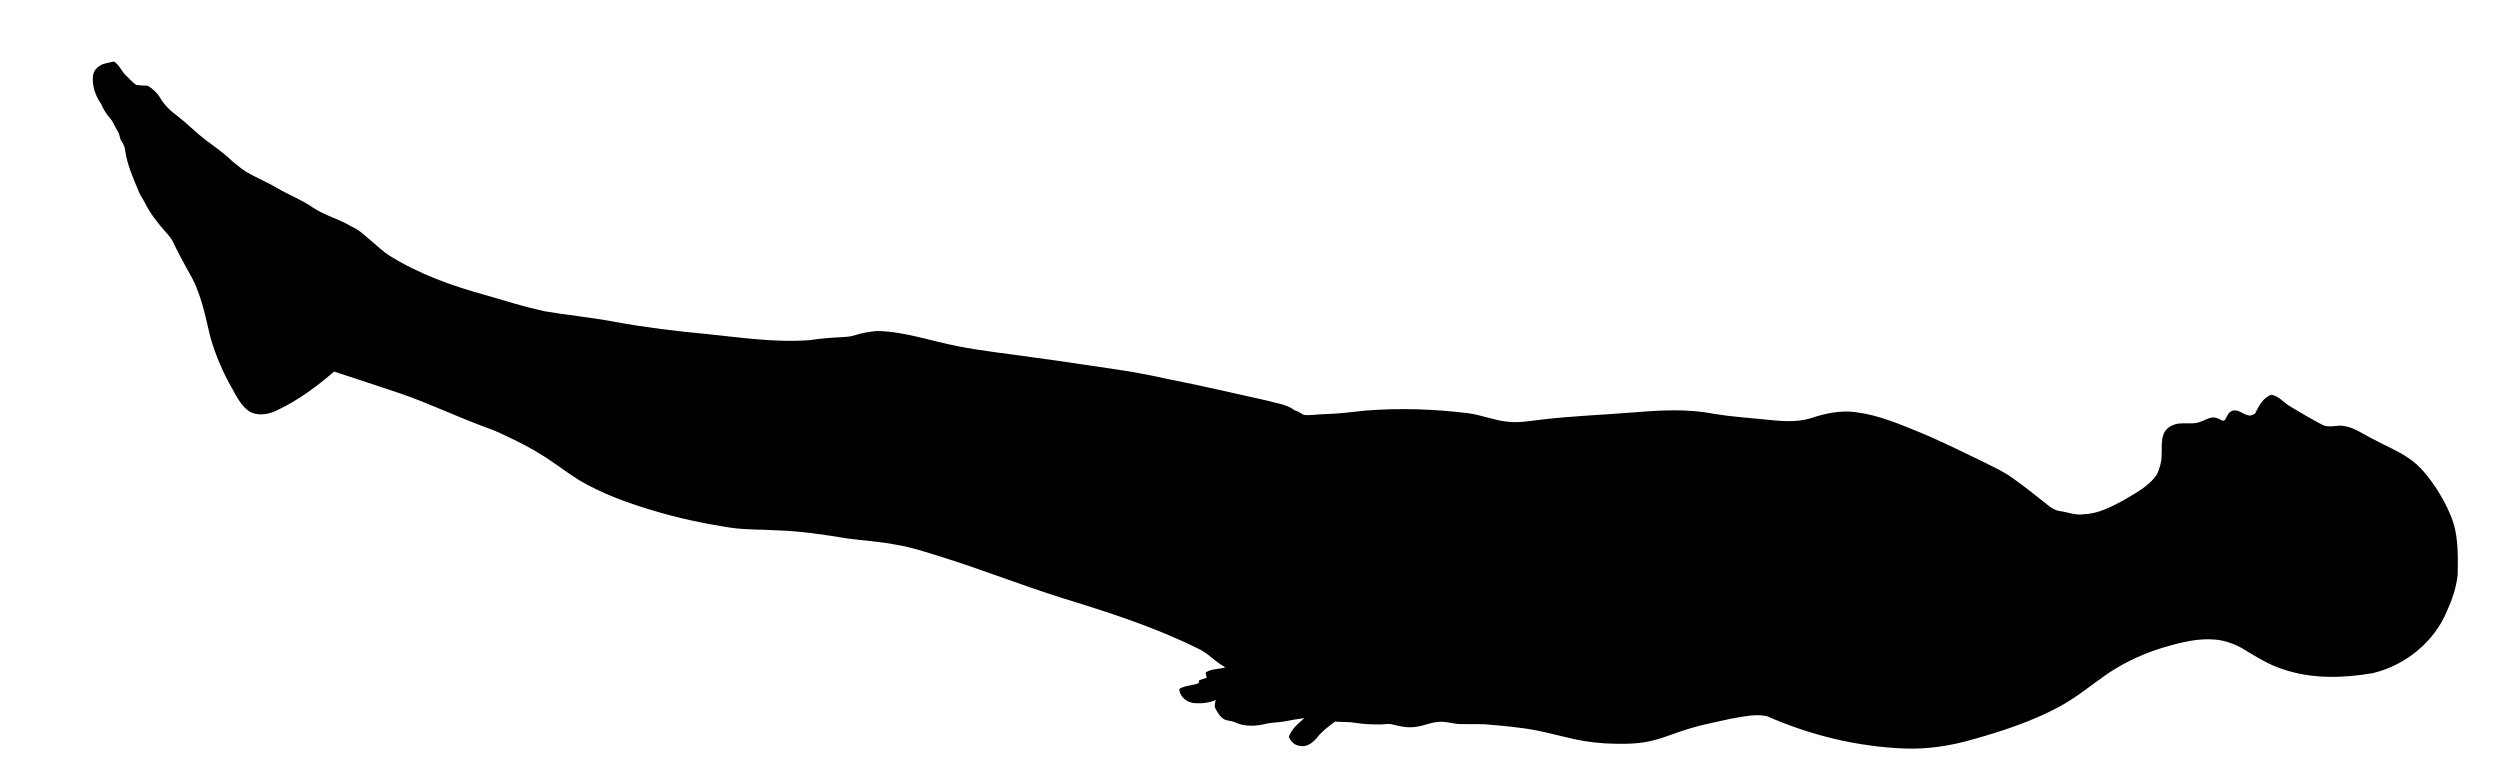
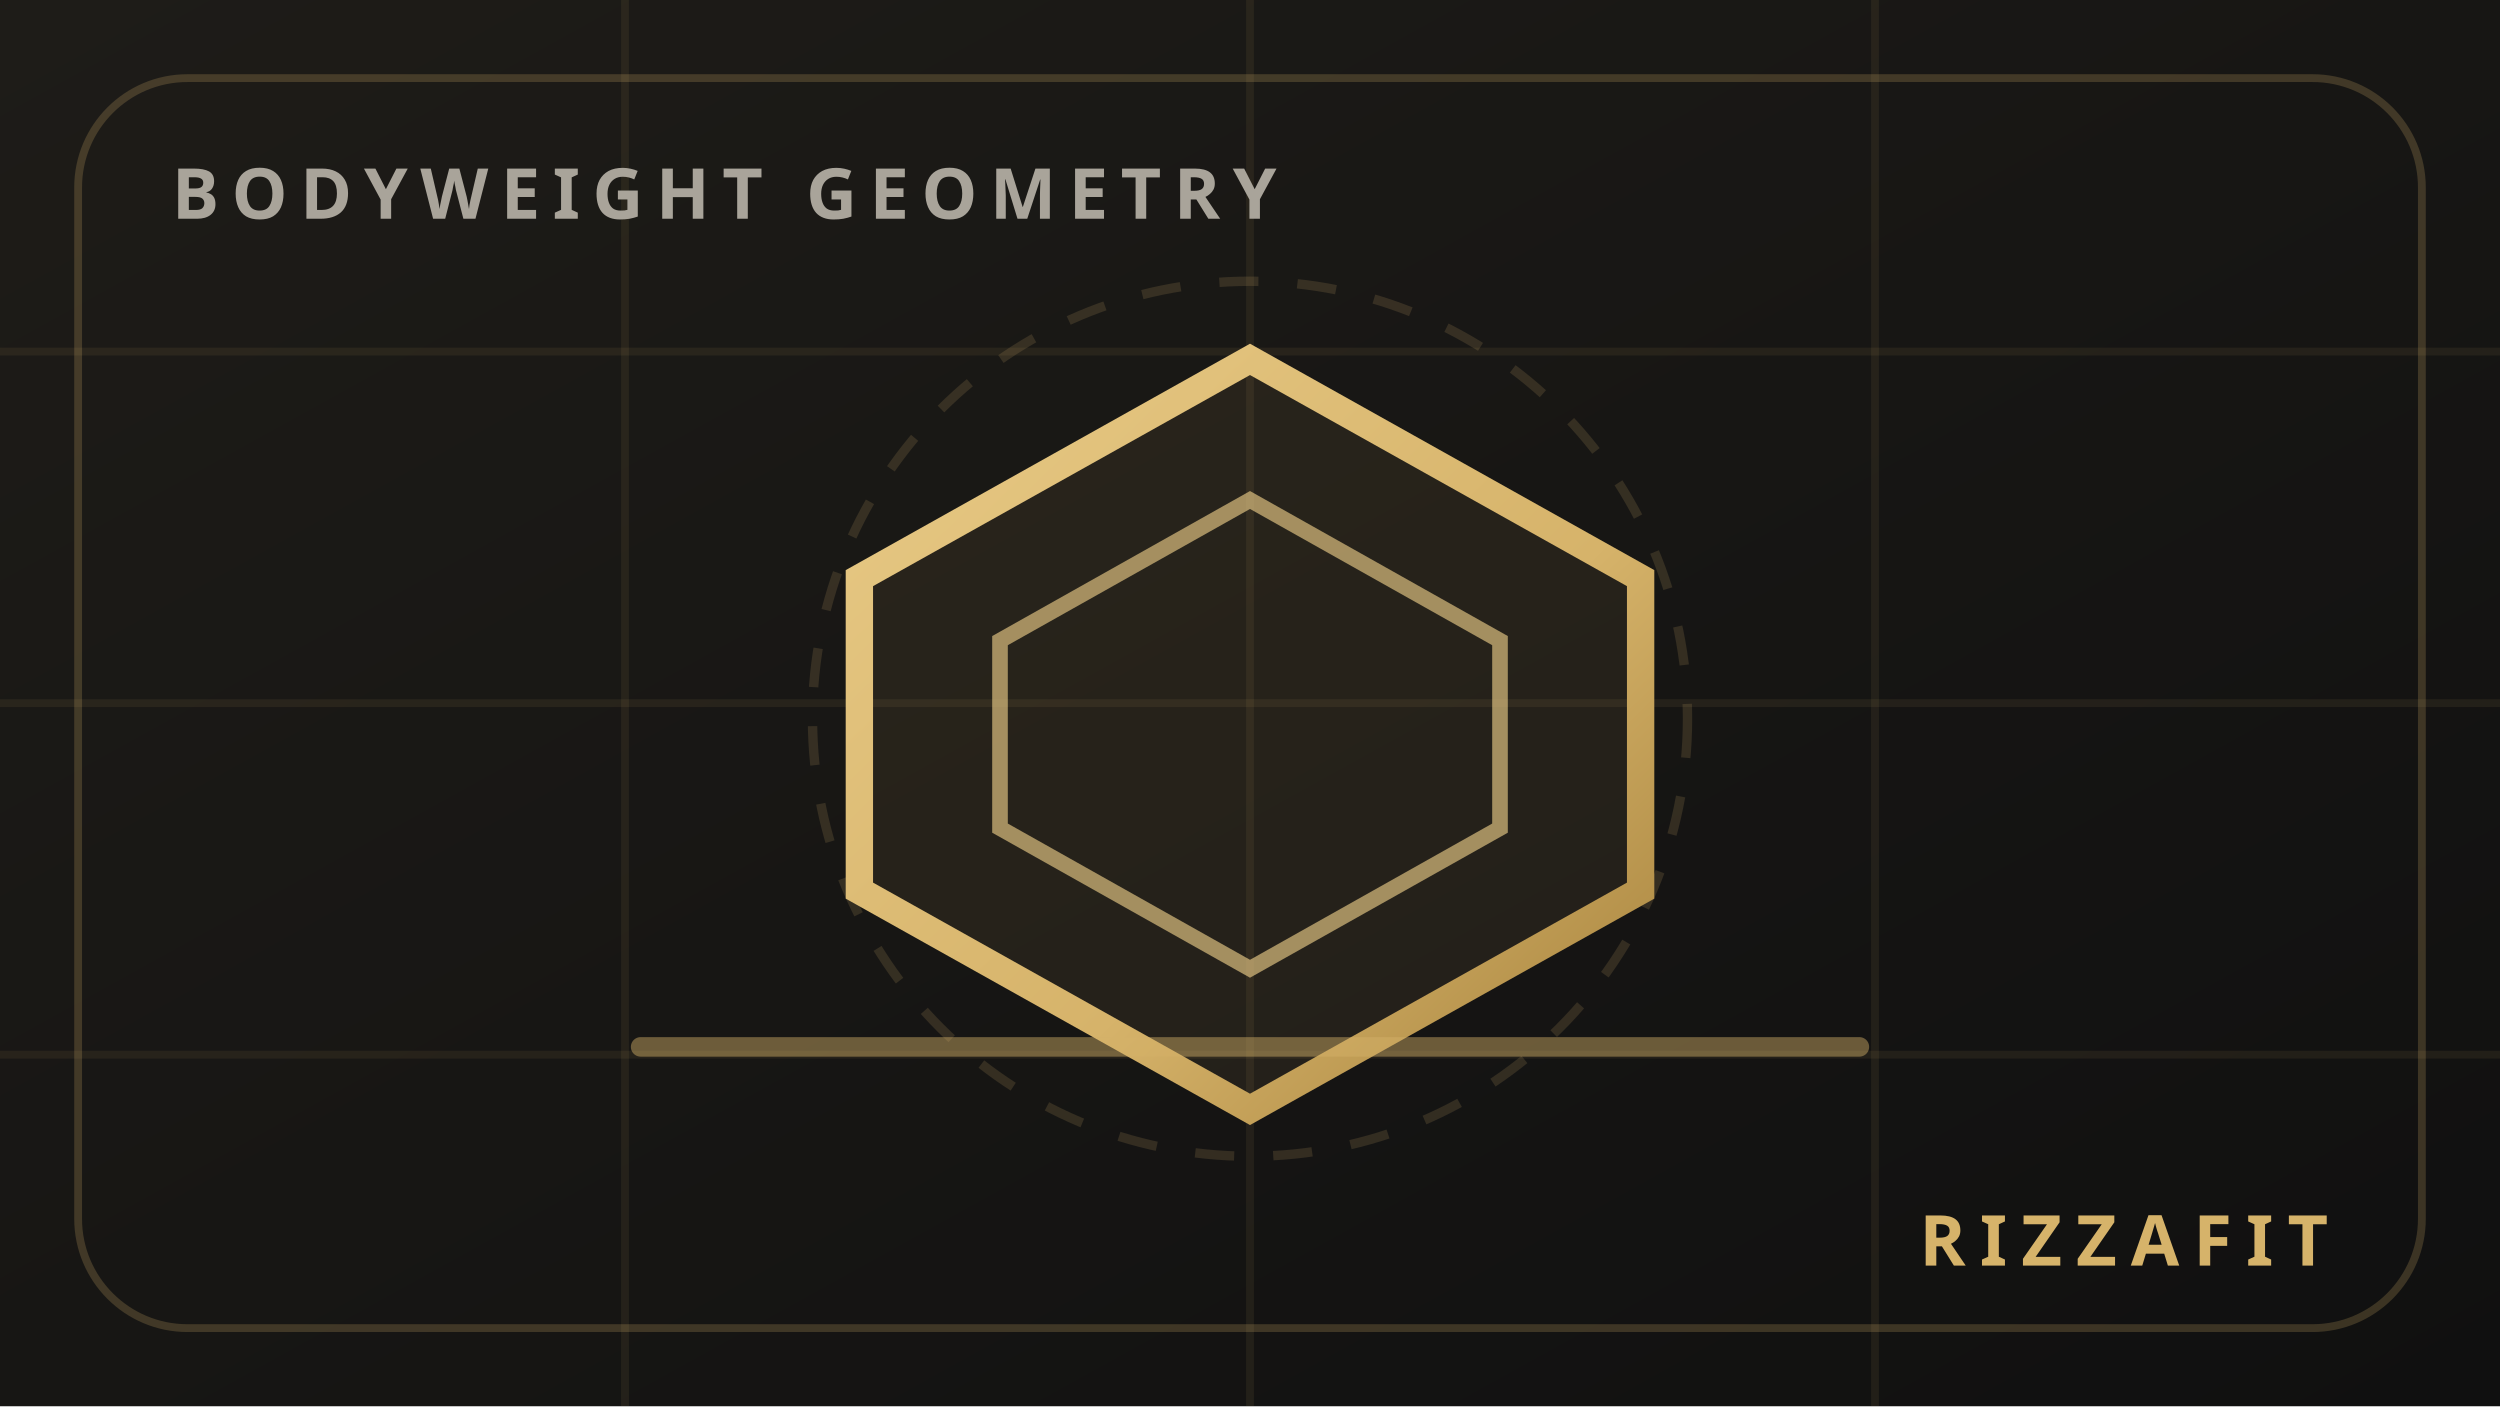
- <svg xmlns="http://www.w3.org/2000/svg" width="2080pt" height="649pt" viewBox="0 0 2080 649" version="1.1">
-   <g id="#000000ff">
-     <path fill="#000000" opacity="1.00" d=" M 86.80 53.00 C 89.44 52.27 92.14 51.78 94.80 51.15 C 99.47 53.97 101.07 59.48 105.01 63.02 C 107.75 65.53 110.15 68.49 113.23 70.60 C 116.47 71.28 119.81 70.99 123.09 71.39 C 127.22 73.92 130.90 77.40 133.38 81.61 C 136.87 87.57 141.97 92.43 147.53 96.45 C 155.79 102.84 163.08 110.37 171.38 116.69 C 177.43 121.23 183.66 125.55 189.37 130.53 C 194.17 135.21 199.44 139.38 205.01 143.09 C 213.33 147.93 222.32 151.50 230.57 156.45 C 240.31 162.21 251.04 166.17 260.32 172.70 C 270.33 179.36 282.21 182.22 292.44 188.47 C 299.65 191.52 304.97 197.39 310.96 202.22 C 315.28 205.84 319.35 209.84 324.19 212.79 C 348.58 227.96 375.83 237.81 403.42 245.36 C 419.84 250.16 436.19 255.27 452.92 258.94 C 472.53 262.25 492.36 264.13 511.92 267.84 C 537.17 272.51 562.68 275.55 588.24 277.95 C 616.66 280.83 645.22 285.18 673.84 282.99 C 683.83 281.32 693.95 280.86 704.05 280.25 C 709.47 279.98 714.45 277.56 719.78 276.75 C 723.16 276.24 726.53 275.56 729.96 275.40 C 752.92 275.86 774.71 283.79 797.06 288.09 C 817.38 292.09 838.01 294.19 858.49 297.19 C 882.10 300.28 905.61 304.04 929.17 307.43 C 943.23 309.45 957.17 312.16 971.03 315.23 C 998.80 320.74 1026.41 327.05 1054.03 333.26 C 1061.61 335.51 1069.85 336.20 1076.47 340.86 L 1076.56 341.19 C 1079.60 341.89 1082.10 343.79 1084.81 345.24 C 1090.18 345.79 1095.56 344.71 1100.95 344.62 C 1112.70 344.30 1124.38 342.94 1136.06 341.61 C 1164.36 339.34 1192.90 340.31 1221.08 343.75 C 1232.22 345.09 1242.70 349.71 1253.90 350.79 C 1263.69 352.09 1273.49 350.09 1283.22 349.04 C 1309.00 345.98 1334.97 345.14 1360.83 342.98 C 1382.54 341.21 1404.59 340.06 1426.10 344.33 C 1439.73 346.64 1453.54 347.44 1467.27 348.90 C 1480.46 350.23 1494.13 351.93 1507.04 347.80 C 1518.86 343.87 1531.43 341.22 1543.93 342.91 C 1562.57 345.30 1580.09 352.62 1597.33 359.75 C 1615.68 367.28 1633.37 376.27 1651.26 384.80 C 1659.12 388.80 1667.23 392.48 1674.40 397.68 C 1684.27 404.72 1693.83 412.18 1703.25 419.81 C 1706.42 422.42 1709.95 424.80 1714.16 425.28 C 1720.77 426.19 1727.28 429.04 1734.05 427.80 C 1745.50 427.45 1755.87 421.95 1765.81 416.78 C 1776.16 410.50 1787.72 404.98 1794.64 394.60 C 1796.62 389.99 1798.33 385.09 1798.41 380.02 C 1798.87 373.42 1797.75 366.51 1800.46 360.25 C 1803.11 354.95 1809.22 352.31 1814.95 352.27 C 1819.95 351.87 1825.17 352.97 1830.01 351.19 C 1833.71 350.04 1837.04 347.71 1840.98 347.30 C 1844.03 347.11 1846.75 348.82 1849.40 350.14 C 1849.87 349.94 1850.83 349.55 1851.30 349.35 C 1852.87 346.35 1854.15 342.40 1857.90 341.57 C 1863.14 340.49 1866.97 345.67 1872.08 345.77 C 1873.49 345.56 1874.76 344.82 1876.10 344.27 C 1879.28 338.06 1882.73 330.70 1889.94 328.44 C 1896.06 329.65 1899.96 334.84 1905.09 337.93 C 1913.80 343.29 1922.68 348.40 1931.72 353.19 C 1937.40 356.45 1943.93 353.41 1950.02 354.36 C 1959.35 355.77 1966.92 361.87 1975.29 365.77 C 1984.55 370.95 1994.64 374.70 2003.37 380.81 C 2013.61 387.37 2021.06 397.32 2027.66 407.37 C 2031.62 413.83 2035.50 420.38 2038.31 427.44 C 2045.61 443.23 2045.02 461.02 2044.80 478.01 C 2043.73 488.74 2040.14 499.05 2035.69 508.83 C 2024.92 534.50 2000.90 553.73 1973.97 560.10 C 1949.28 564.28 1923.21 565.04 1899.26 556.73 C 1887.81 553.13 1877.60 546.71 1867.40 540.57 C 1861.63 536.84 1855.10 534.35 1848.42 532.89 C 1834.19 530.23 1819.73 533.15 1806.01 537.00 C 1787.17 541.94 1769.12 549.98 1752.98 560.88 C 1739.57 570.27 1726.90 580.81 1712.38 588.51 C 1689.85 600.48 1665.45 608.44 1640.96 615.31 C 1622.49 620.62 1603.25 623.53 1584.01 622.74 C 1544.79 621.14 1506.02 611.67 1470.13 595.86 C 1460.14 593.71 1449.89 596.37 1439.98 597.99 C 1428.62 600.59 1417.13 602.68 1405.97 606.06 C 1395.83 609.00 1386.13 613.30 1375.90 615.91 C 1365.50 618.71 1354.65 619.01 1343.96 618.81 C 1332.19 618.67 1320.44 617.35 1308.96 614.80 C 1299.32 612.61 1289.76 610.07 1280.08 608.05 C 1265.40 605.08 1250.45 603.89 1235.56 602.61 C 1228.71 602.32 1221.86 602.58 1215.02 602.44 C 1208.30 602.31 1201.74 599.52 1195.00 600.85 C 1189.18 601.46 1183.83 604.09 1178.02 604.71 C 1171.51 605.81 1164.91 604.40 1158.62 602.77 C 1155.12 601.72 1151.53 602.86 1147.98 602.75 C 1141.30 602.70 1134.59 602.59 1128.00 601.45 C 1122.30 600.40 1116.49 600.89 1110.75 600.33 C 1105.40 604.41 1099.84 608.39 1095.71 613.78 C 1092.21 618.09 1086.82 622.10 1080.94 620.49 C 1076.85 619.92 1073.87 616.69 1072.29 613.07 C 1074.53 606.41 1080.20 601.99 1085.24 597.48 C 1079.88 598.13 1074.56 599.07 1069.27 600.11 C 1064.19 601.11 1058.97 600.99 1053.92 602.05 C 1045.10 604.35 1035.18 604.85 1026.85 600.65 C 1024.12 599.70 1021.13 599.71 1018.51 598.47 C 1015.09 596.54 1013.15 592.94 1011.32 589.63 C 1010.07 587.33 1011.00 584.70 1011.51 582.35 C 1006.09 584.86 999.89 585.44 993.99 585.03 C 987.72 584.71 981.41 579.78 981.15 573.22 C 985.93 570.15 992.02 570.53 997.23 568.41 C 997.36 567.79 997.63 566.56 997.76 565.94 C 999.81 565.25 1001.87 564.57 1003.94 563.91 C 1003.64 562.46 1003.34 561.02 1003.06 559.58 C 1007.86 556.23 1014.06 556.96 1019.44 555.18 C 1011.04 550.67 1004.77 542.96 995.93 539.19 C 960.01 521.49 921.77 509.25 883.58 497.50 C 849.44 486.80 816.18 473.49 781.98 462.93 C 770.15 459.22 758.30 455.35 746.04 453.30 C 732.22 450.51 718.12 449.82 704.19 447.88 C 685.27 444.76 666.26 441.88 647.07 441.28 C 634.03 440.38 620.88 440.95 607.91 439.04 C 585.95 435.68 564.16 431.07 542.88 424.62 C 521.70 418.28 500.71 410.68 481.61 399.38 C 474.94 395.08 468.40 390.56 461.96 385.92 C 451.08 378.23 439.51 371.53 427.49 365.77 C 419.99 362.16 412.53 358.39 404.63 355.71 C 380.60 347.02 357.58 335.76 333.40 327.48 C 314.93 321.32 296.46 315.16 277.94 309.15 C 263.92 321.31 248.90 332.47 232.13 340.56 C 224.58 344.68 214.65 346.82 206.93 342.00 C 200.74 337.41 197.01 330.39 193.42 323.75 C 185.65 310.32 179.50 295.92 175.15 281.02 C 171.79 267.29 169.15 253.31 163.80 240.16 C 161.69 234.02 158.19 228.53 155.14 222.84 C 151.25 215.93 147.54 208.92 144.20 201.73 C 142.71 198.47 140.29 195.79 137.93 193.14 C 131.21 185.58 124.88 177.54 120.38 168.43 C 118.84 165.38 116.78 162.61 115.47 159.44 C 110.89 148.43 105.96 137.41 104.18 125.52 C 103.88 122.76 102.98 120.12 101.34 117.87 C 99.34 115.31 99.87 111.75 97.91 109.17 C 95.57 105.72 94.45 101.57 91.60 98.46 C 88.52 94.91 86.02 90.94 84.19 86.61 C 79.46 79.79 76.40 71.33 77.37 62.94 C 77.92 57.97 82.23 54.34 86.80 53.00 Z" />
+ <svg xmlns="http://www.w3.org/2000/svg" viewBox="0 0 320 180" data-rf-equip="true">
+   <defs>
+     <linearGradient id="bgGrad" x1="0" y1="0" x2="1" y2="1">
+       <stop offset="0%" stop-color="#1E1C18" />
+       <stop offset="100%" stop-color="#101010" />
+     </linearGradient>
+     <linearGradient id="goldGrad" x1="0" y1="0" x2="1" y2="1">
+       <stop offset="0%" stop-color="#E8CA86" />
+       <stop offset="60%" stop-color="#D6B36A" />
+       <stop offset="100%" stop-color="#A6823C" />
+     </linearGradient>
+   </defs>
+   <rect width="320" height="180" fill="url(#bgGrad)" />
+   <g stroke="rgba(214,179,106,0.08)" stroke-width="1">
+     <line x1="0" y1="45" x2="320" y2="45" />
+     <line x1="0" y1="90" x2="320" y2="90" />
+     <line x1="0" y1="135" x2="320" y2="135" />
+     <line x1="80" y1="0" x2="80" y2="180" />
+     <line x1="160" y1="0" x2="160" y2="180" />
+     <line x1="240" y1="0" x2="240" y2="180" />
  </g>
+   <rect x="10" y="10" width="300" height="160" rx="14" fill="none" stroke="rgba(214,179,106,0.22)" stroke-width="1" />
+   <circle cx="160" cy="92" r="56" fill="none" stroke="rgba(214,179,106,0.16)" stroke-width="1.2" stroke-dasharray="5 5" />
+   <polygon points="160,46 210,74 210,114 160,142 110,114 110,74" fill="rgba(214,179,106,0.08)" stroke="url(#goldGrad)" stroke-width="3.5" />
+   <polygon points="160,64 192,82 192,106 160,124 128,106 128,82" fill="none" stroke="#E8CA86" stroke-width="2" opacity="0.65" />
+   <line x1="82" y1="134" x2="238" y2="134" stroke="rgba(214,179,106,0.45)" stroke-width="2.5" stroke-linecap="round" />
+   <text x="22" y="28" fill="#A9A49A" font-family="system-ui, sans-serif" font-size="9" font-weight="700" letter-spacing="1.6">BODYWEIGHT GEOMETRY</text>
+   <text x="298" y="162" text-anchor="end" fill="#D6B36A" font-family="system-ui, sans-serif" font-size="9" font-weight="800" letter-spacing="1.8">RIZZAFIT</text>
</svg>
